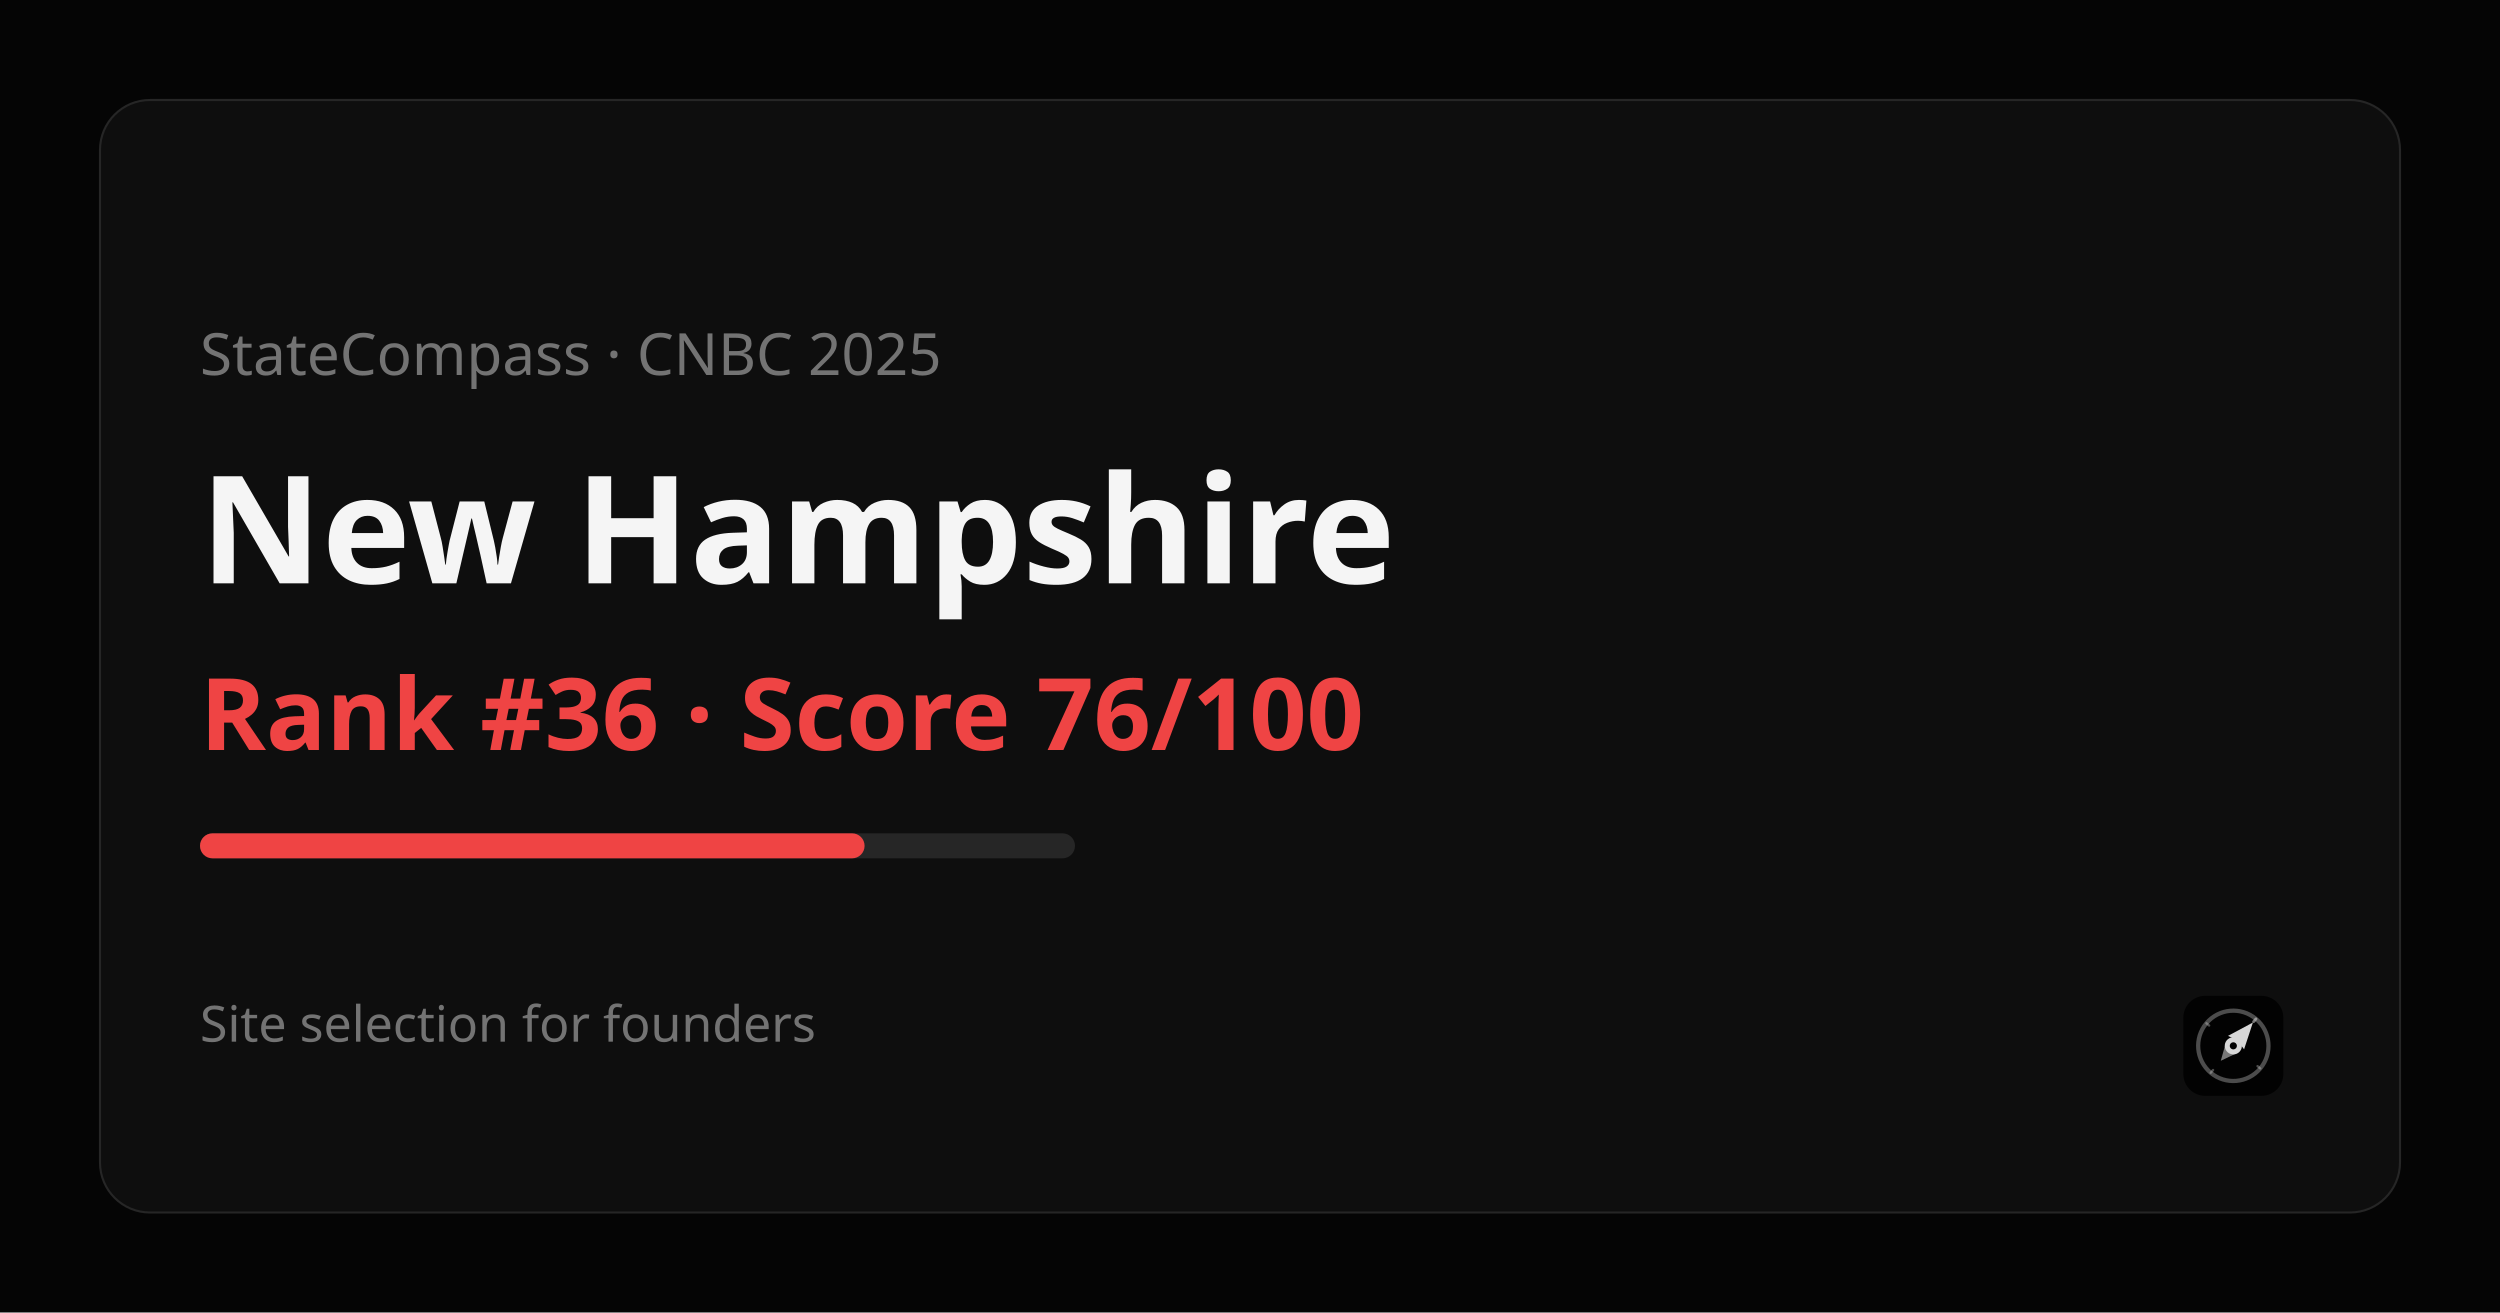
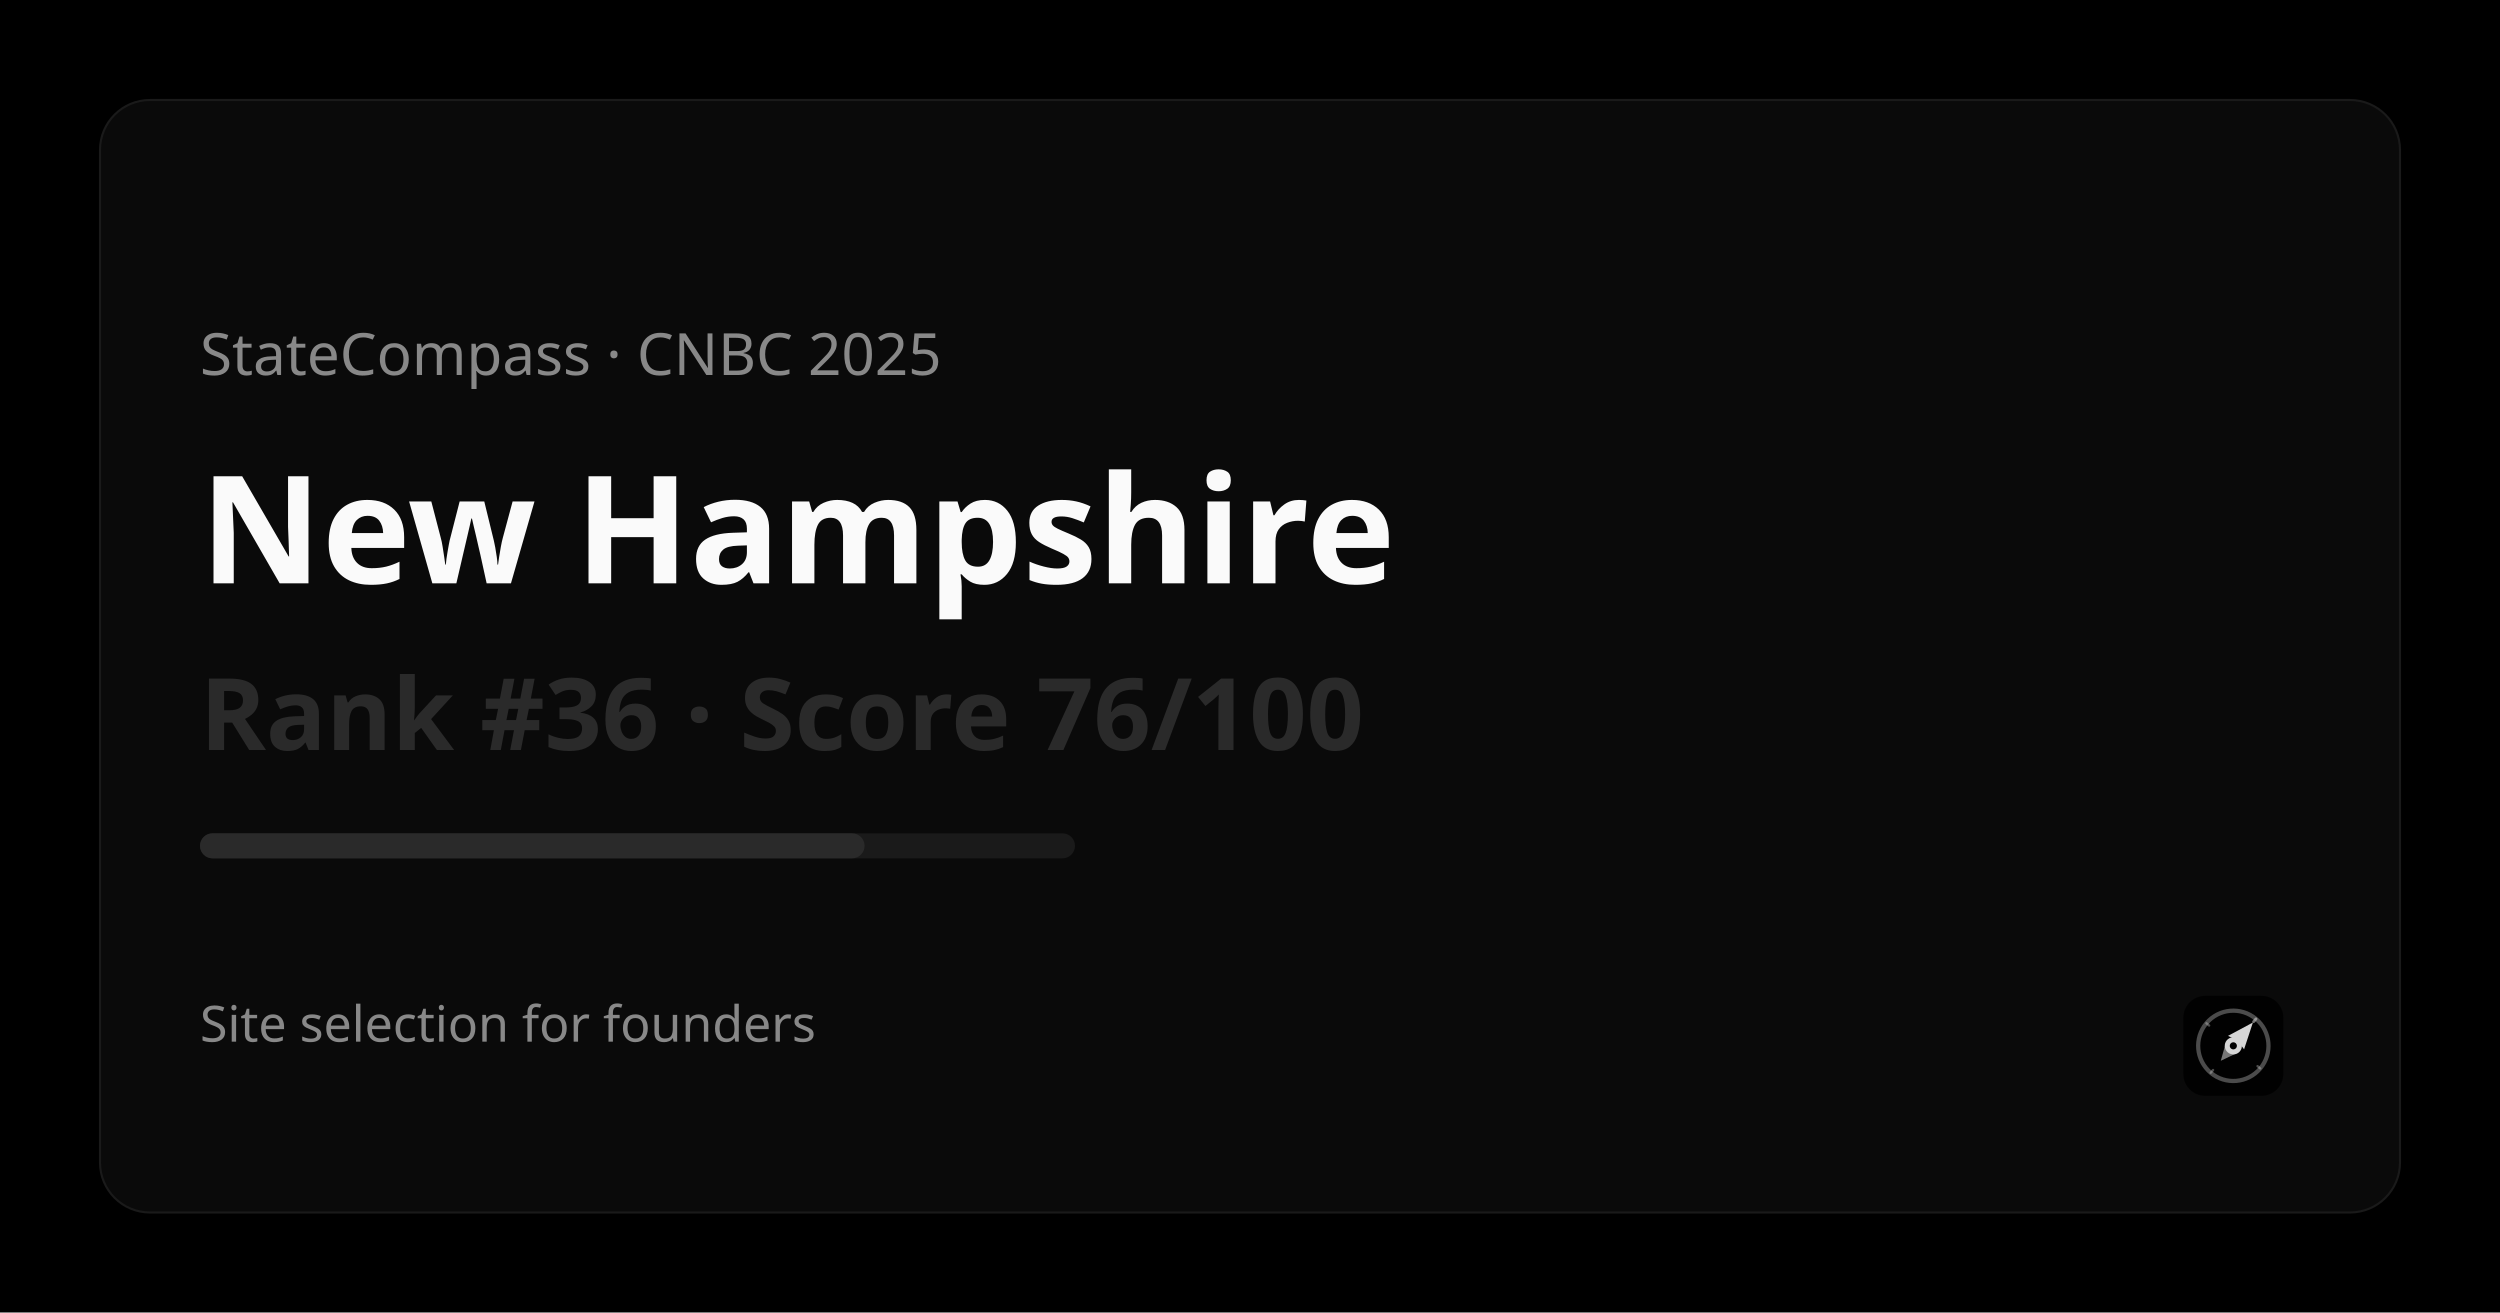
<svg xmlns="http://www.w3.org/2000/svg" width="1200" height="630" viewBox="0 0 1200 630">
-   <rect width="1200" height="630" fill="#050505" />
-   <rect x="48" y="48" width="1104" height="534" rx="24" fill="#0e0e0e" stroke="#262626" />
-   <text x="96" y="180" fill="#737373" font-family="system-ui,sans-serif" font-size="28">StateCompass · CNBC 2025</text>
-   <text x="96" y="280" fill="#f5f5f5" font-family="system-ui,sans-serif" font-size="72" font-weight="700">New Hampshire</text>
-   <text x="96" y="360" fill="#ef4444" font-family="system-ui,sans-serif" font-size="48" font-weight="600">Rank #36 · Score 76/100</text>
-   <rect x="96" y="400" width="420" height="12" rx="6" fill="#262626" />
-   <rect x="96" y="400" width="319" height="12" rx="6" fill="#ef4444" />
-   <text x="96" y="500" fill="#737373" font-family="system-ui,sans-serif" font-size="24">Site selection for founders</text>
+   <rect width="1200" height="630" fill="#000000" />
+   <rect x="48" y="48" width="1104" height="534" rx="24" fill="#0a0a0a" stroke="#1a1a1a" />
+   <text x="96" y="180" fill="#888888" font-family="system-ui,sans-serif" font-size="28">StateCompass · CNBC 2025</text>
+   <text x="96" y="280" fill="#fafafa" font-family="system-ui,sans-serif" font-size="72" font-weight="700">New Hampshire</text>
+   <text x="96" y="360" fill="#2a2a2a" font-family="system-ui,sans-serif" font-size="48" font-weight="600">Rank #36 · Score 76/100</text>
+   <rect x="96" y="400" width="420" height="12" rx="6" fill="#1a1a1a" />
+   <rect x="96" y="400" width="319" height="12" rx="6" fill="#2a2a2a" />
+   <text x="96" y="500" fill="#888888" font-family="system-ui,sans-serif" font-size="24">Site selection for founders</text>
  <g transform="translate(1104, 534)" opacity="0.85">
    <g transform="translate(-56, -56)">
      <rect width="48" height="48" rx="10.5" fill="#000000" />
      <g transform="translate(24.00,24.00) rotate(40)">
        <circle cx="0" cy="0" r="16.88" fill="none" stroke="#fafafa" stroke-width="2.03" opacity="0.35" />
        <line x1="0" y1="-16.88" x2="0" y2="-15.15" stroke="#fafafa" stroke-width="1.35" stroke-linecap="round" opacity="0.55" />
        <line x1="16.88" y1="0" x2="15.15" y2="0" stroke="#fafafa" stroke-width="1.12" stroke-linecap="round" opacity="0.35" />
        <line x1="0" y1="16.88" x2="0" y2="15.15" stroke="#fafafa" stroke-width="1.12" stroke-linecap="round" opacity="0.35" />
        <line x1="-16.88" y1="0" x2="-15.15" y2="0" stroke="#fafafa" stroke-width="1.12" stroke-linecap="round" opacity="0.35" />
        <path d="M 0,-14.62 L -5.03,-2.03 L 0,-3.22 L 5.03,-2.03 Z" fill="#fafafa" />
        <path d="M 0,9.38 L -3.53,1.58 L 0,0.22 L 3.53,1.58 Z" fill="#8a8a8a" />
        <circle cx="0" cy="0" r="4.12" fill="#fafafa" />
        <circle cx="0" cy="0" r="1.72" fill="#000000" />
      </g>
    </g>
  </g>
</svg>
